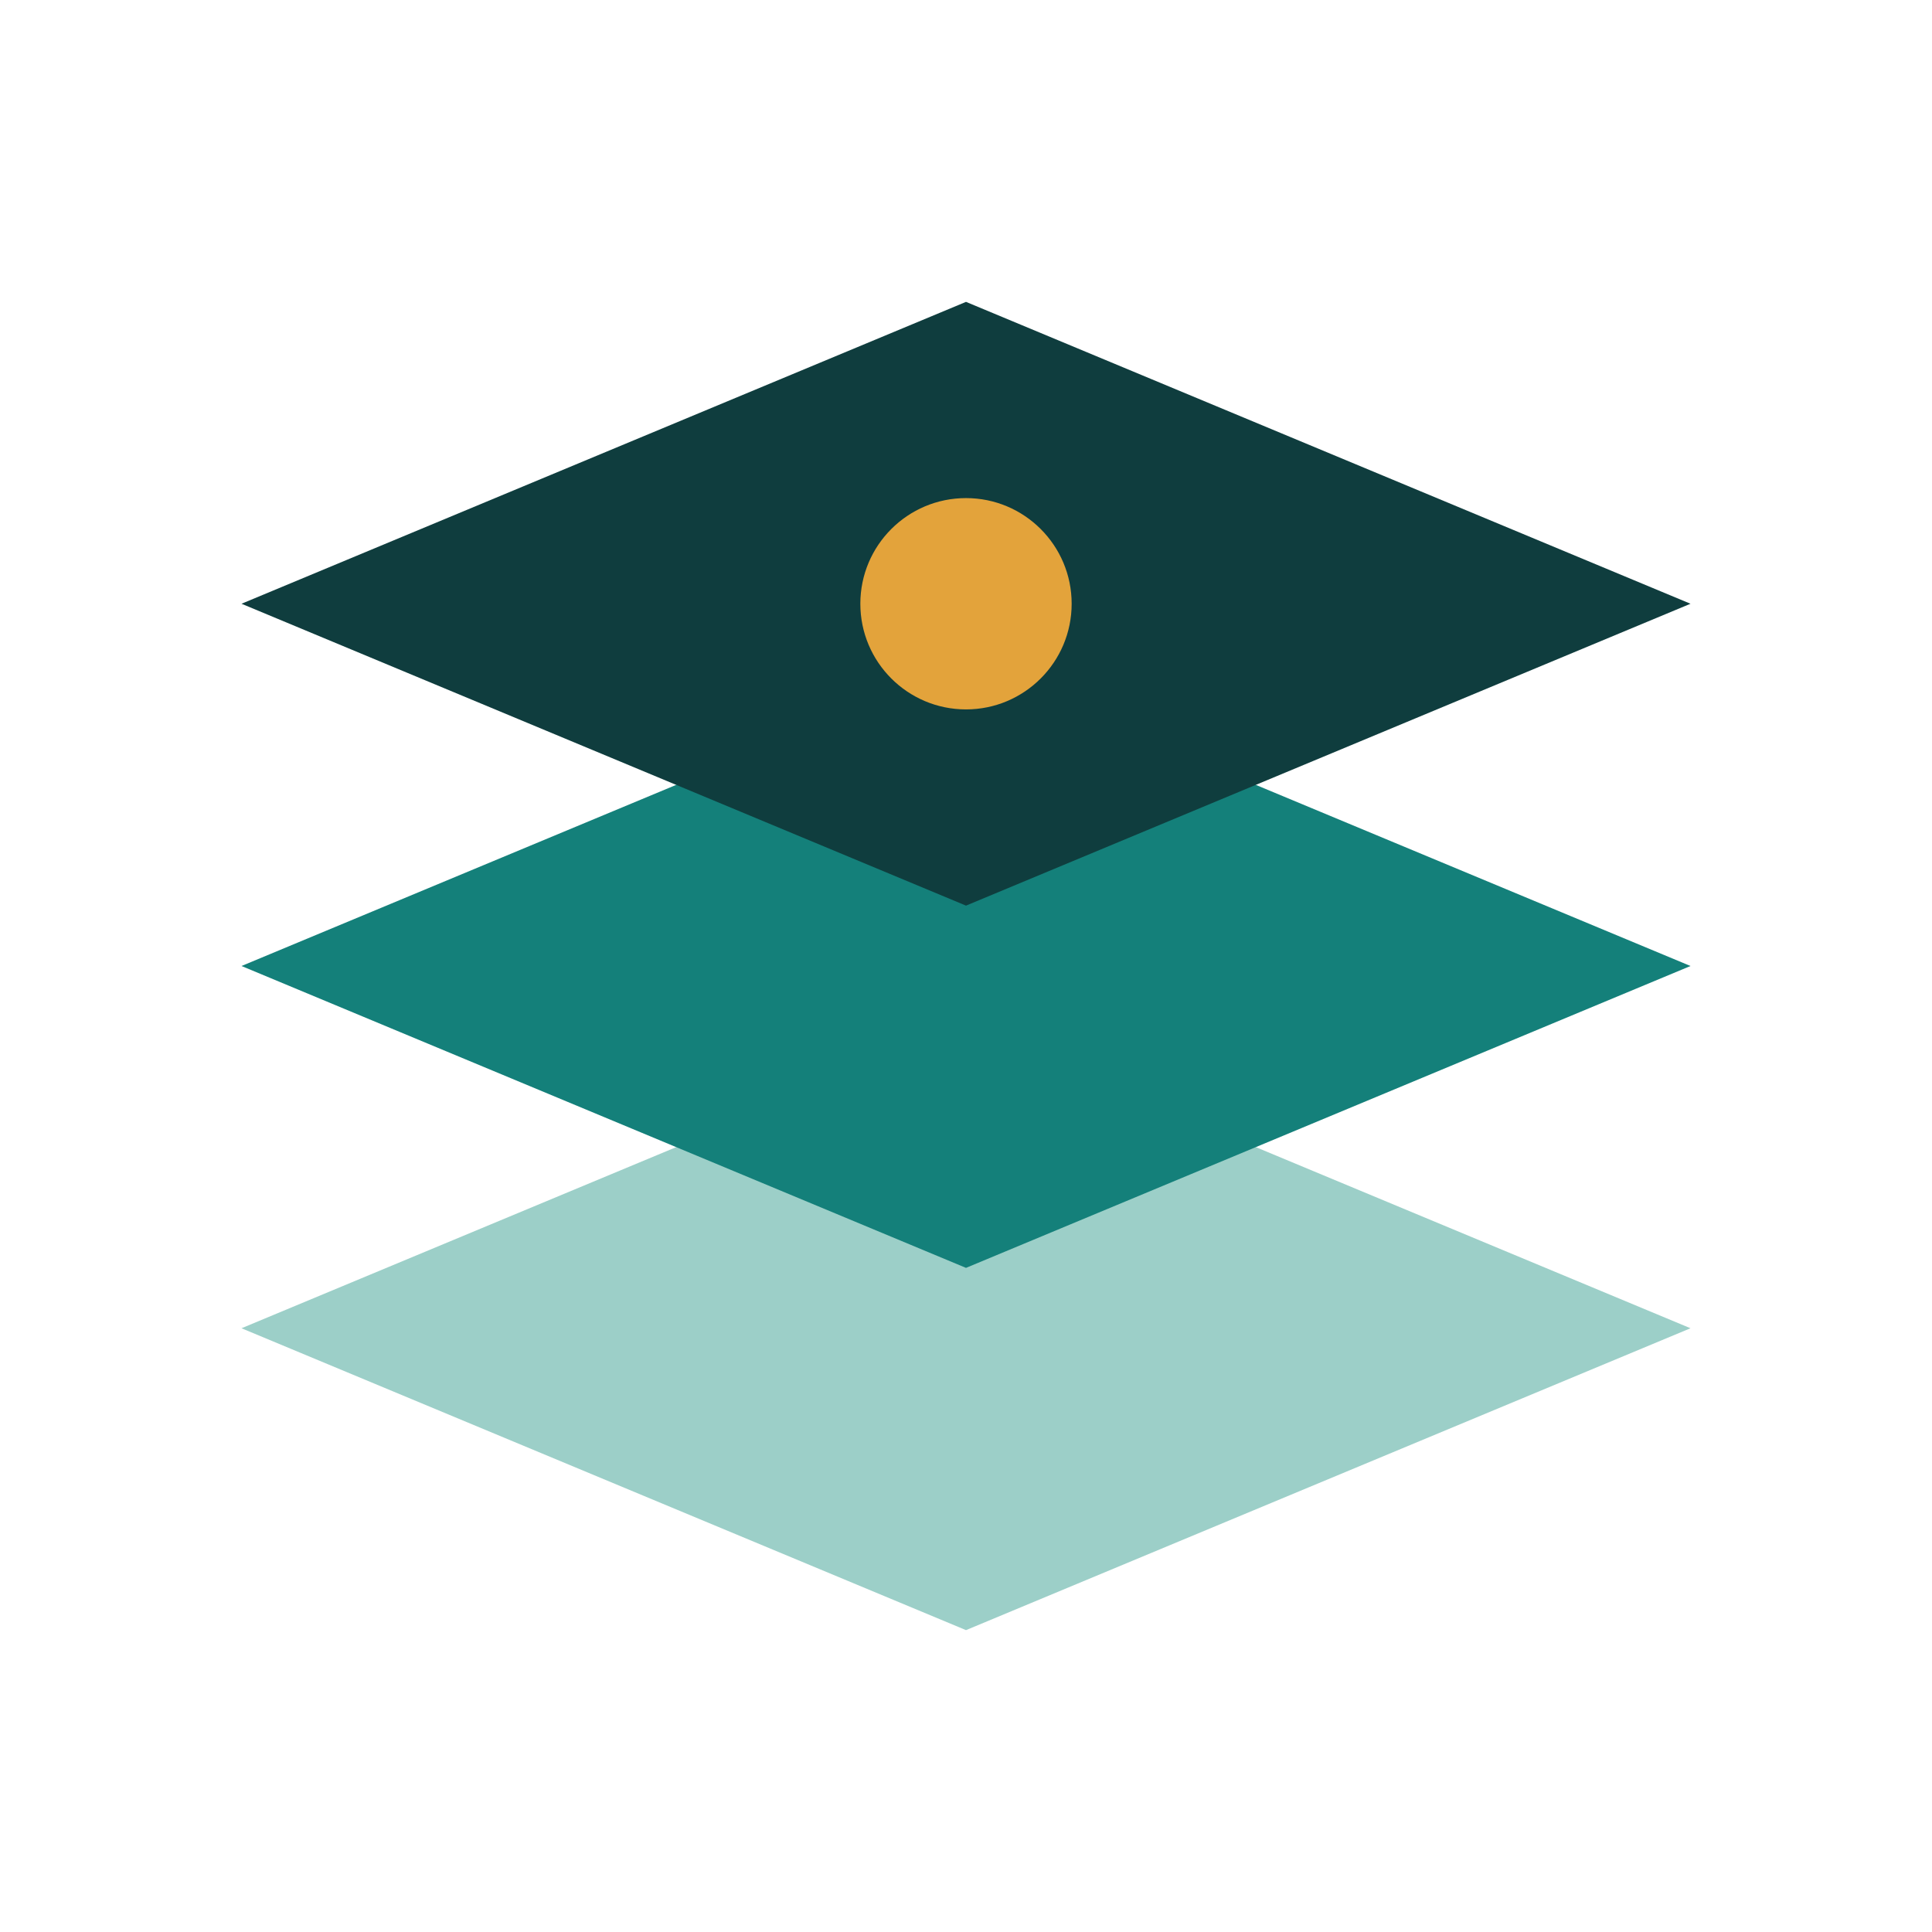
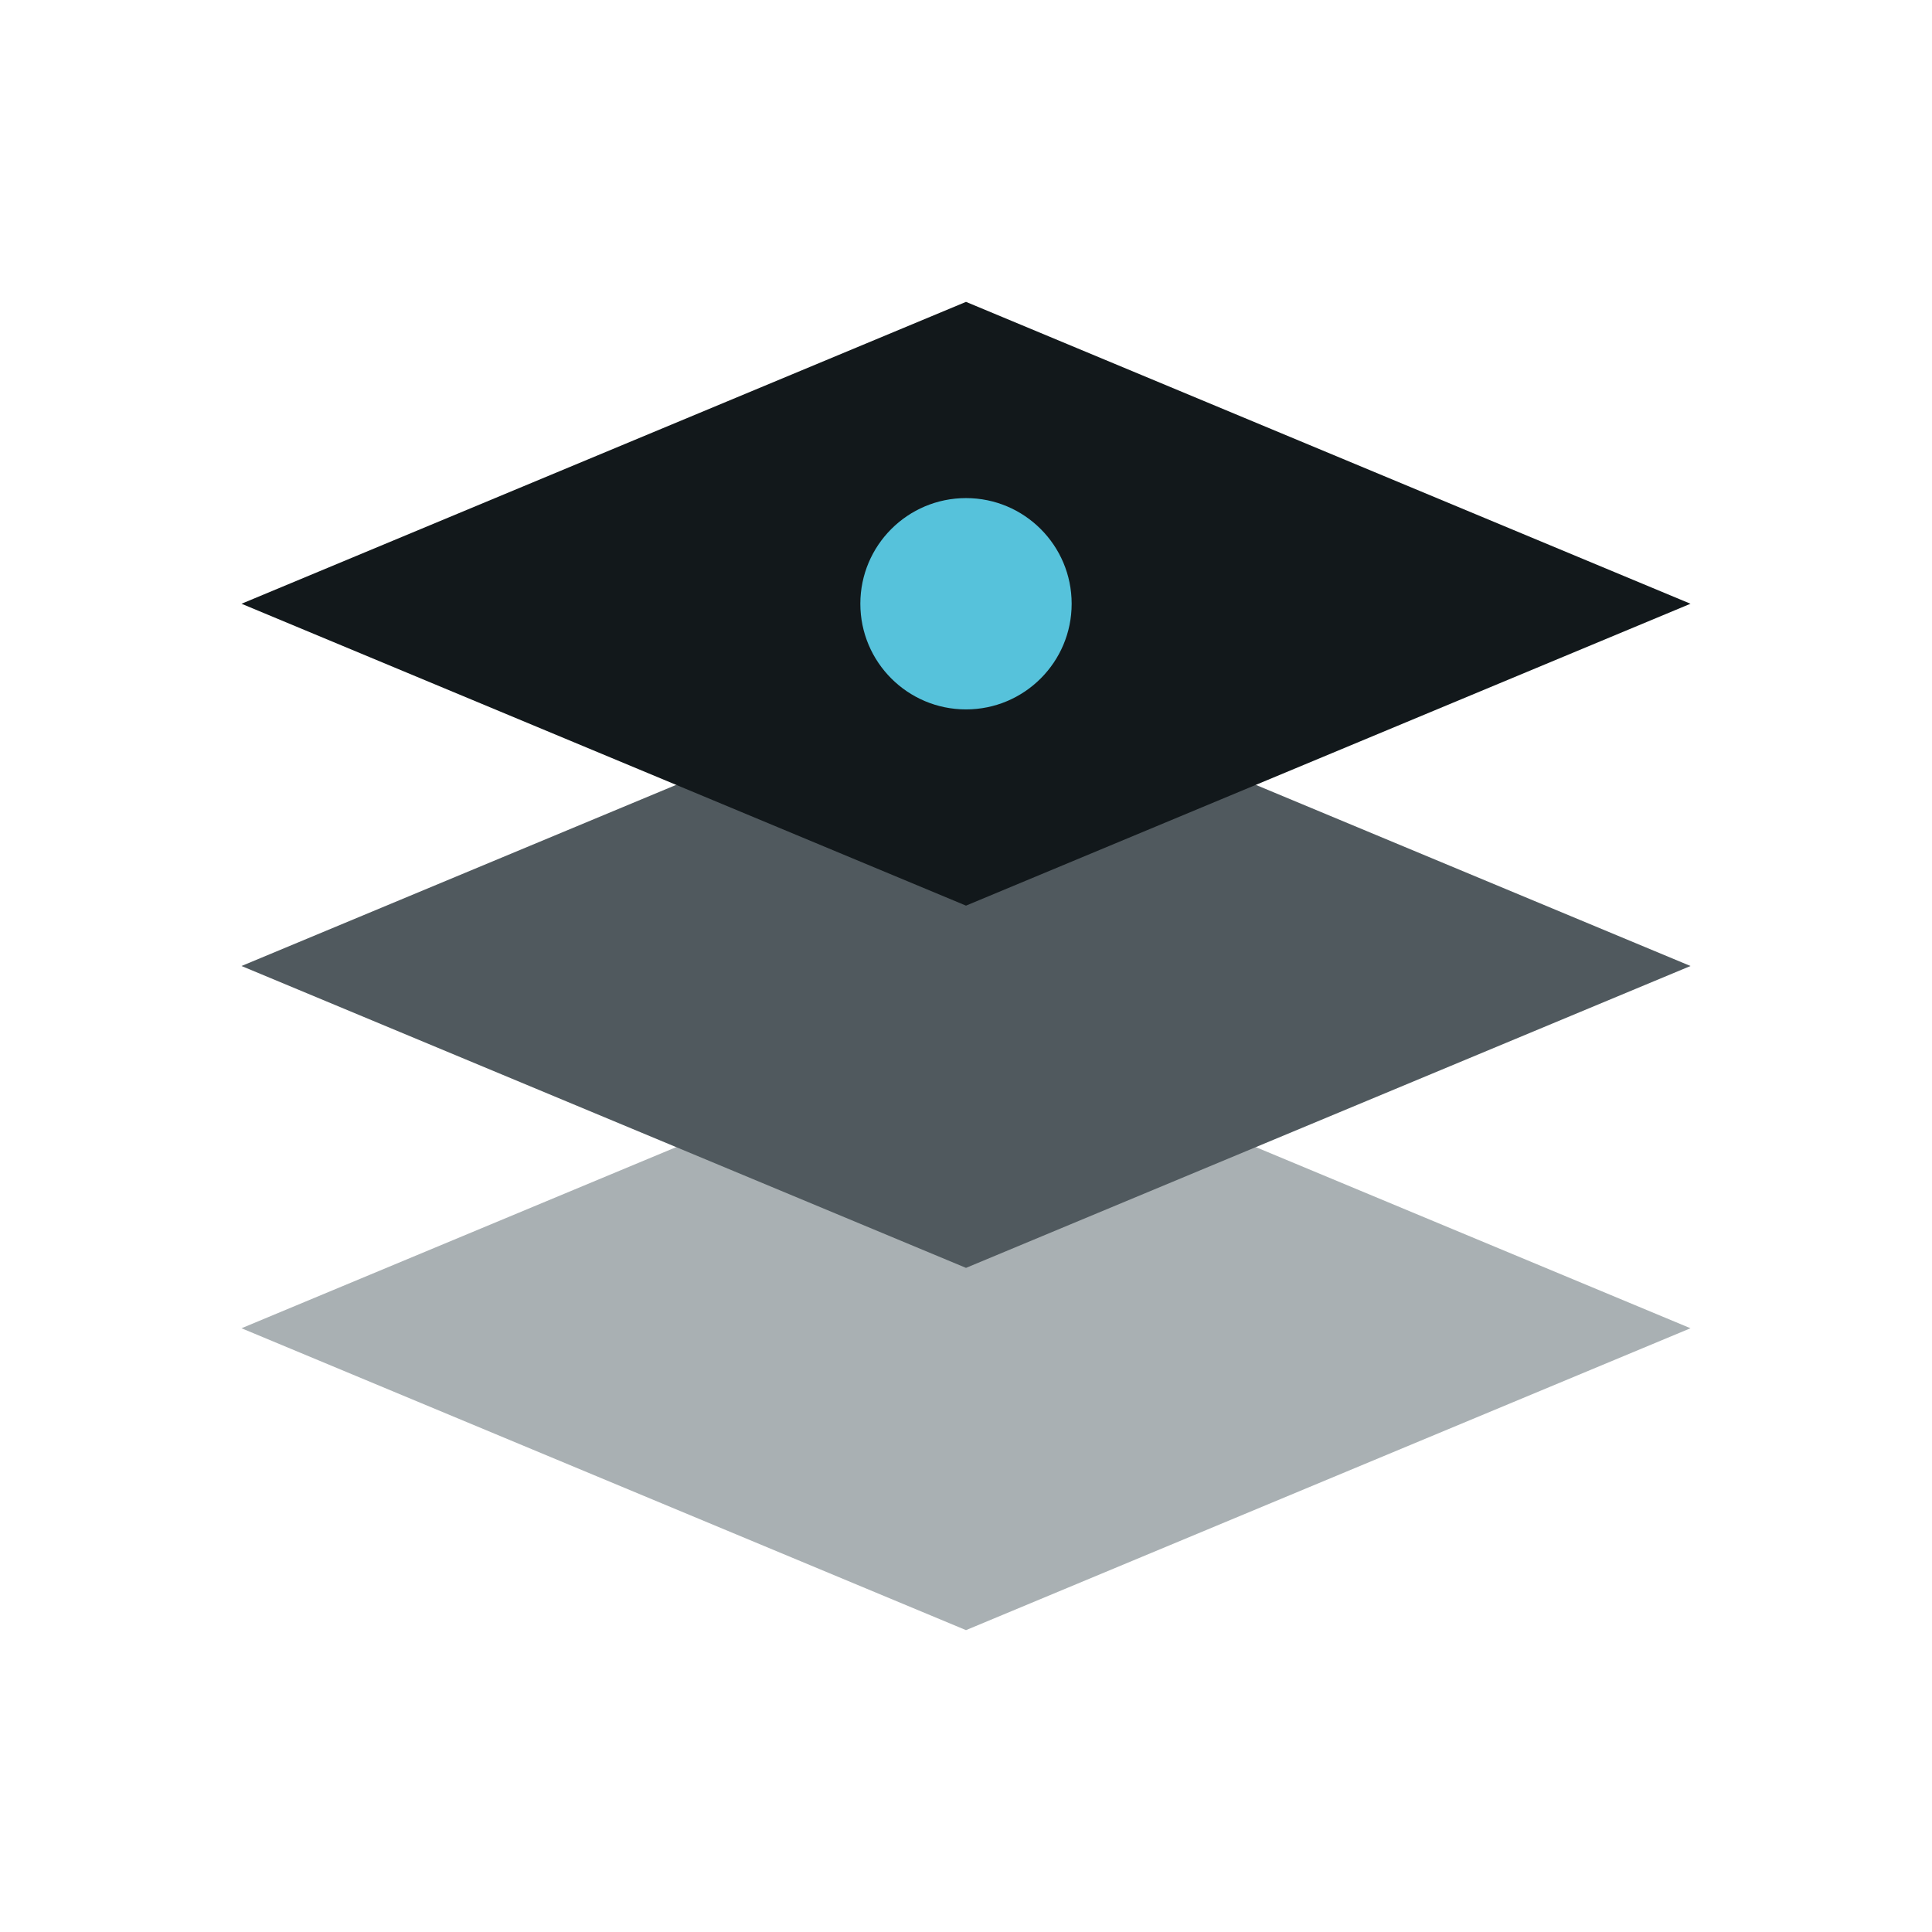
<svg xmlns="http://www.w3.org/2000/svg" viewBox="0 0 64 64" width="64" height="64" role="img" aria-label="Aavanam mark">
-   <path d="M32 34 L56 44 L32 54 L8 44 Z" fill="#9CCFC8" />
-   <path d="M32 22 L56 32 L32 42 L8 32 Z" fill="#14807A" />
-   <path d="M32 10 L56 20 L32 30 L8 20 Z" fill="#0F3D3E" />
-   <circle cx="32" cy="20" r="3.5" fill="#E3A33B" />
+   <path d="M32 34 L56 44 L32 54 L8 44 Z" fill="#A9B0B3" />
+   <path d="M32 22 L56 32 L32 42 L8 32 Z" fill="#50595E" />
+   <path d="M32 10 L56 20 L32 30 L8 20 Z" fill="#12181B" />
+   <circle cx="32" cy="20" r="3.5" fill="#56C2DB" />
</svg>
